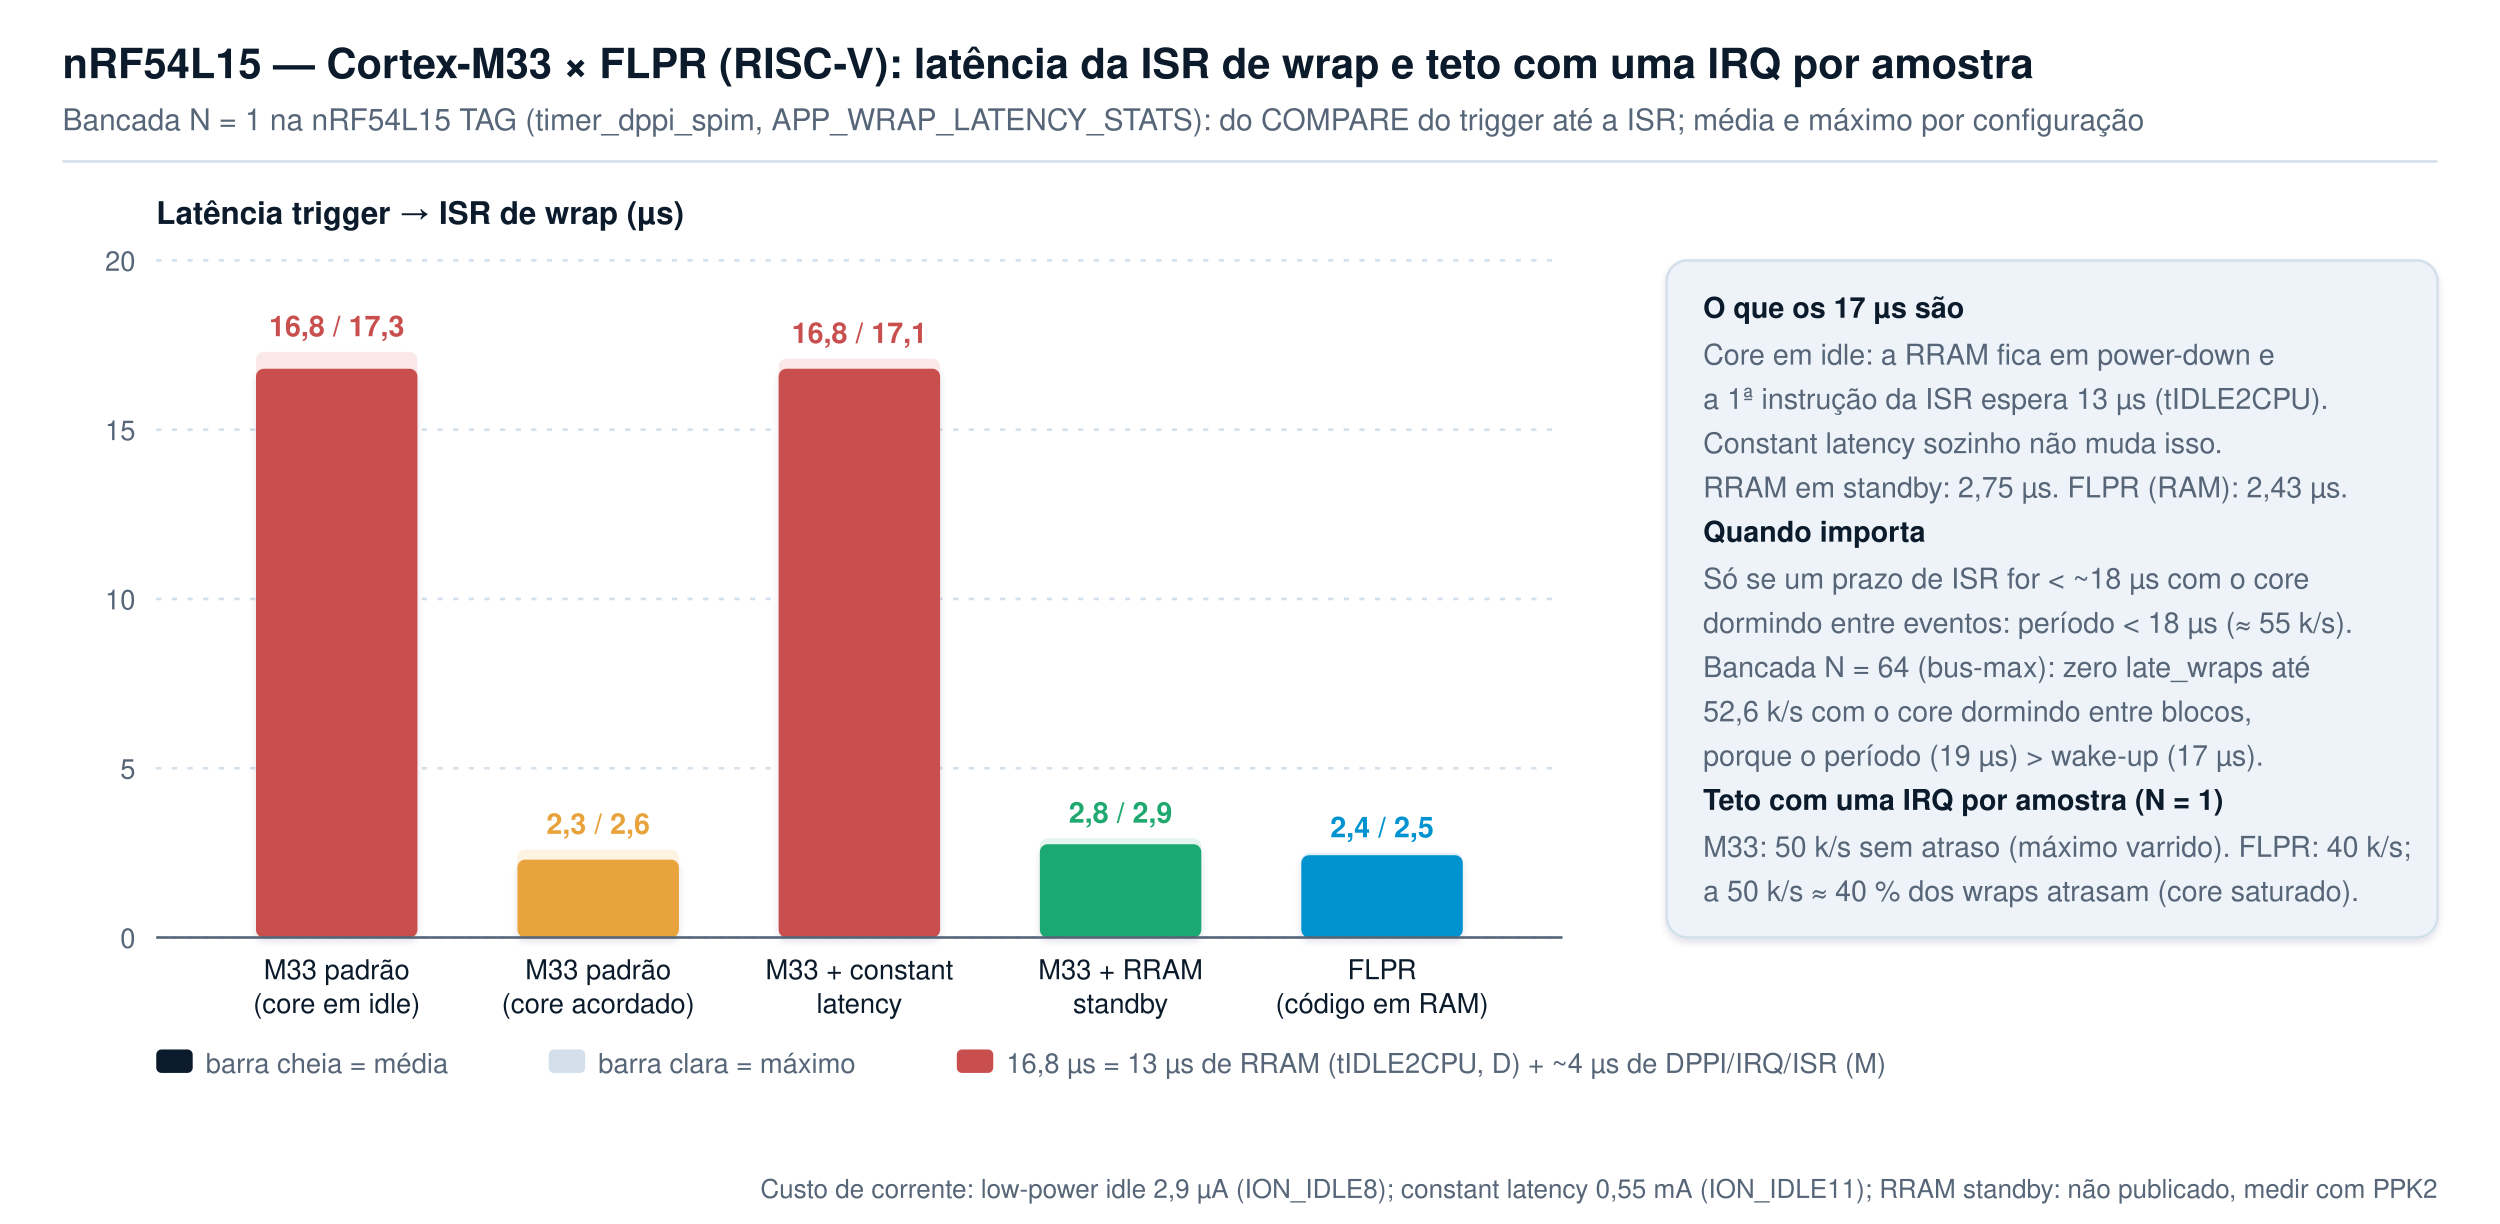
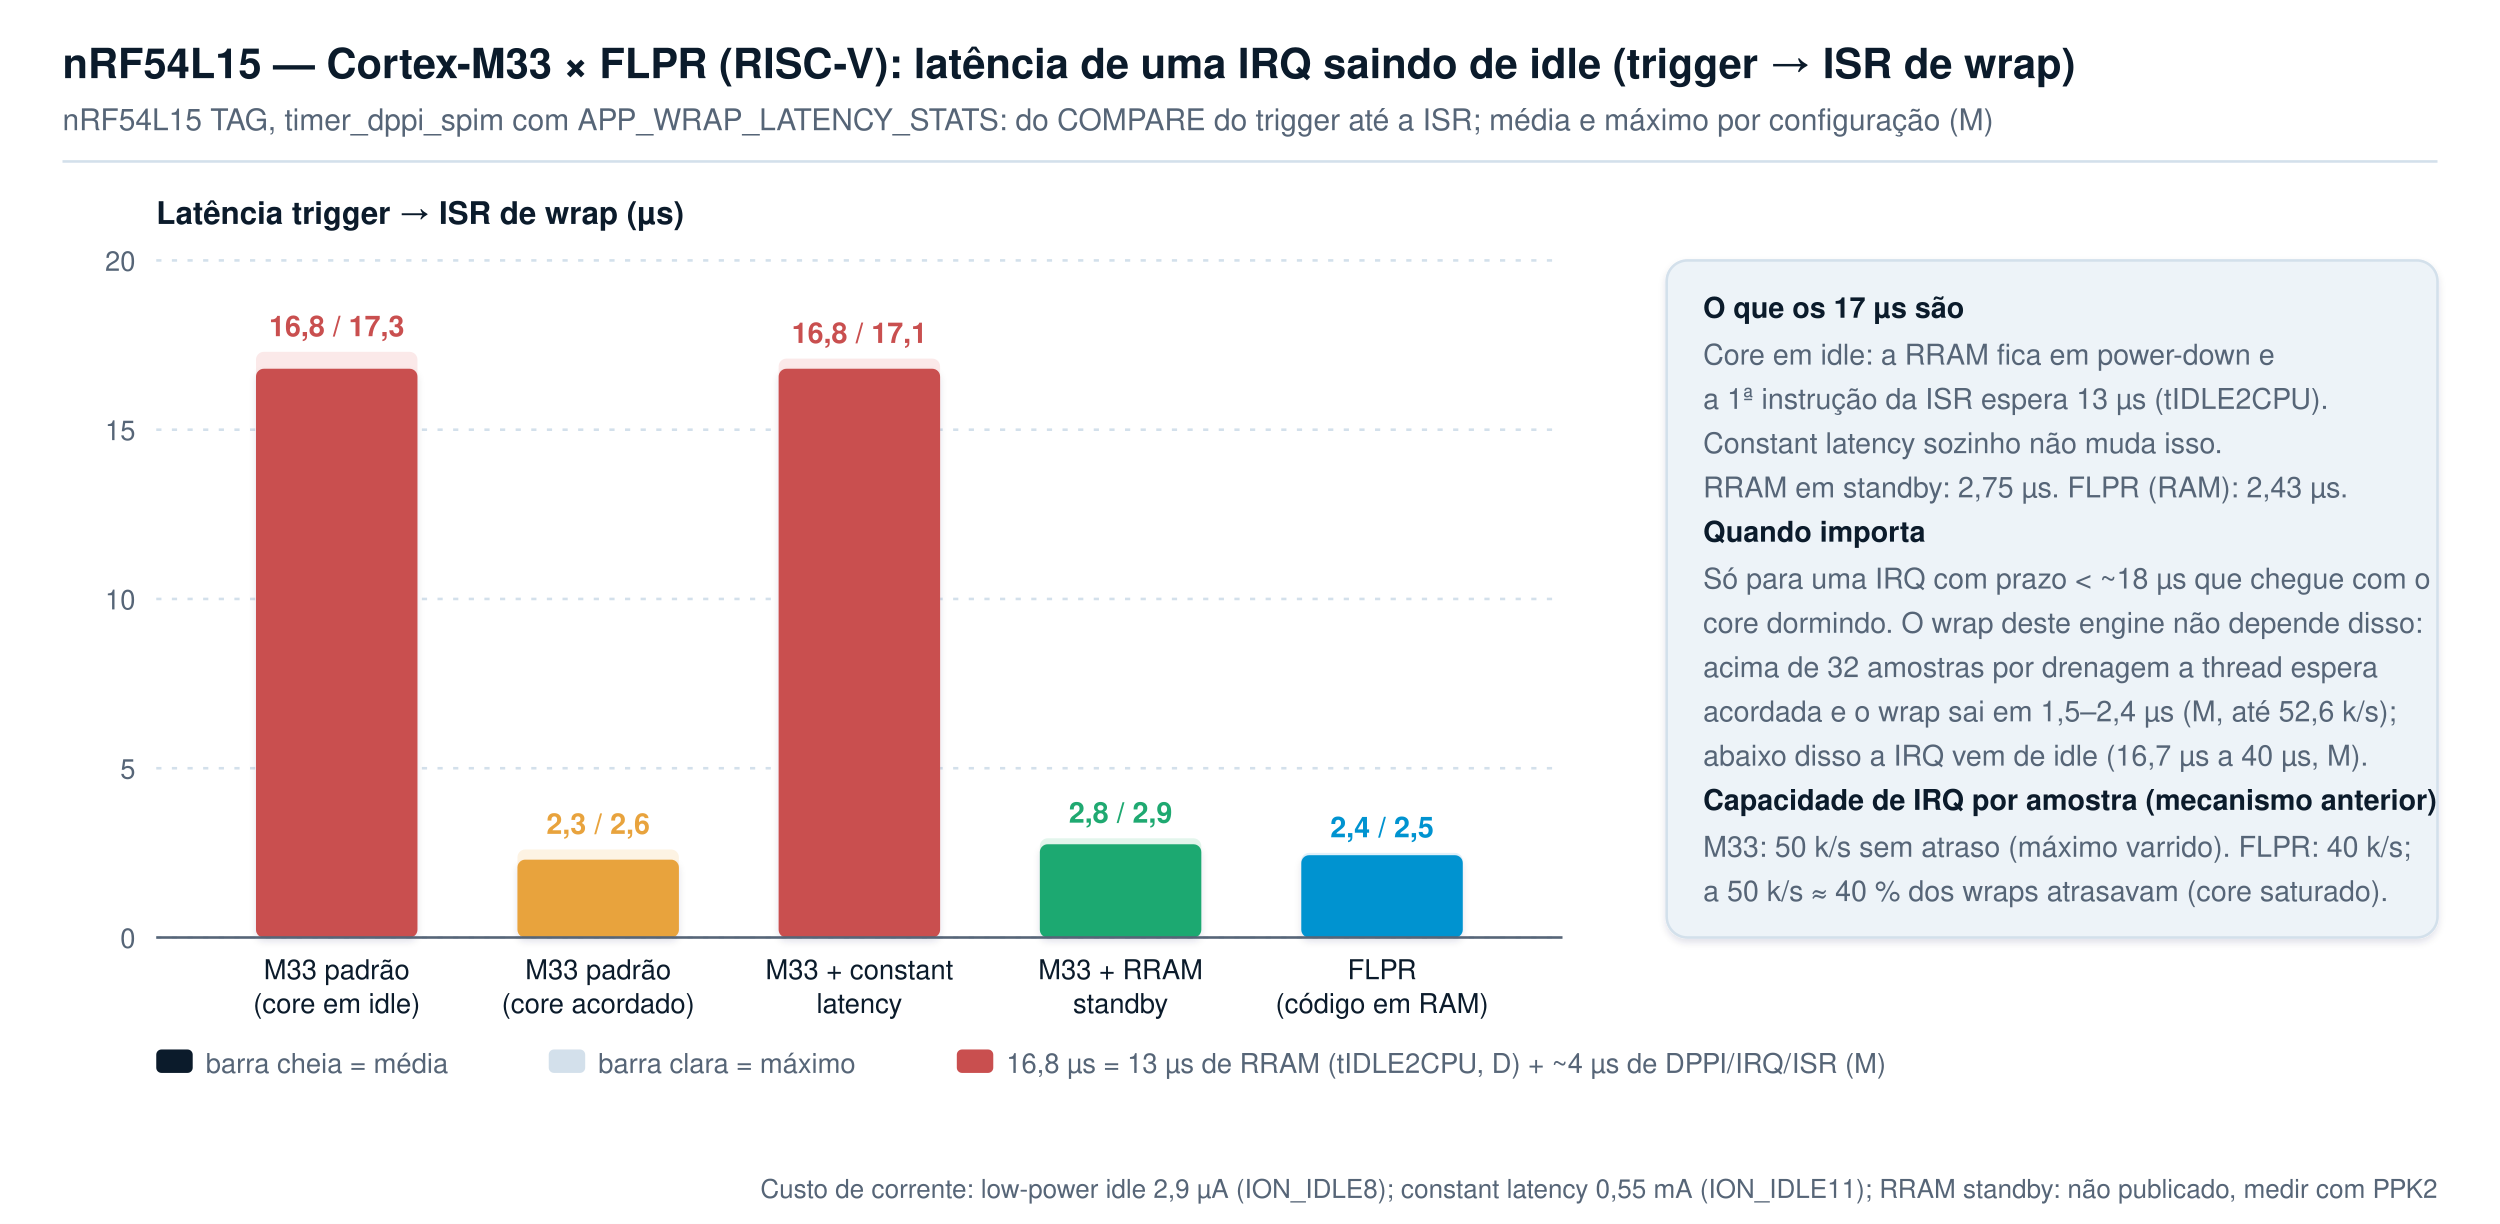
<svg xmlns="http://www.w3.org/2000/svg" width="960" height="470" viewBox="0 0 960 470">
  <defs>
    <marker id="arr" markerWidth="9" markerHeight="9" refX="7" refY="4.5" orient="auto" markerUnits="userSpaceOnUse">
      <path d="M0,0.5 L8,4.5 L0,8.5 z" fill="#566577" />
    </marker>
    <marker id="arr-blue" markerWidth="9" markerHeight="9" refX="7" refY="4.5" orient="auto" markerUnits="userSpaceOnUse">
      <path d="M0,0.5 L8,4.5 L0,8.5 z" fill="#0093D0" />
    </marker>
    <marker id="arr-green" markerWidth="9" markerHeight="9" refX="7" refY="4.5" orient="auto" markerUnits="userSpaceOnUse">
      <path d="M0,0.5 L8,4.5 L0,8.5 z" fill="#1FA971" />
    </marker>
    <marker id="arr-red" markerWidth="9" markerHeight="9" refX="7" refY="4.5" orient="auto" markerUnits="userSpaceOnUse">
      <path d="M0,0.5 L8,4.5 L0,8.5 z" fill="#C94F4F" />
    </marker>
    <filter id="shadow" x="-5%" y="-5%" width="110%" height="120%">
      <feDropShadow dx="0" dy="1.5" stdDeviation="1.5" flood-color="#00224E" flood-opacity="0.12" />
    </filter>
    <pattern id="hatch" width="6" height="6" patternUnits="userSpaceOnUse" patternTransform="rotate(45)">
      <line x1="0" y1="0" x2="0" y2="6" stroke="#D3E0EB" stroke-width="2" />
    </pattern>
  </defs>
  <rect width="100%" height="100%" fill="white" />
-   <text x="24" y="30" fill="#0B1B2B" font-family="Segoe UI, Helvetica Neue, Helvetica, Arial, sans-serif" font-size="16" font-weight="600">nRF54L15 — Cortex-M33 × FLPR (RISC-V): latência da ISR de wrap e teto com uma IRQ por amostra</text>
-   <text x="24" y="50" fill="#566577" font-family="Segoe UI, Helvetica Neue, Helvetica, Arial, sans-serif" font-size="11.5">Bancada N = 1 na nRF54L15 TAG (timer_dppi_spim, APP_WRAP_LATENCY_STATS): do COMPARE do trigger até a ISR; média e máximo por configuração</text>
+   <text x="24" y="30" fill="#0B1B2B" font-family="Segoe UI, Helvetica Neue, Helvetica, Arial, sans-serif" font-size="16" font-weight="600">nRF54L15 — Cortex-M33 × FLPR (RISC-V): latência de uma IRQ saindo de idle (trigger → ISR de wrap)</text>
+   <text x="24" y="50" fill="#566577" font-family="Segoe UI, Helvetica Neue, Helvetica, Arial, sans-serif" font-size="11.5">nRF54L15 TAG, timer_dppi_spim com APP_WRAP_LATENCY_STATS: do COMPARE do trigger até a ISR; média e máximo por configuração (M)</text>
  <line x1="24" y1="62" x2="936" y2="62" stroke="#D3E0EB" stroke-width="1" />
  <text x="60" y="86" fill="#0B1B2B" font-family="Segoe UI, Helvetica Neue, Helvetica, Arial, sans-serif" font-size="12" font-weight="600">Latência trigger → ISR de wrap (µs)</text>
  <line x1="60" y1="360.0" x2="600" y2="360.0" stroke="#D3E0EB" stroke-width="1" stroke-dasharray="2 4" />
  <text x="52" y="364.0" text-anchor="end" fill="#566577" font-family="Segoe UI, Helvetica Neue, Helvetica, Arial, sans-serif" font-size="10.5">0</text>
  <line x1="60" y1="295.0" x2="600" y2="295.0" stroke="#D3E0EB" stroke-width="1" stroke-dasharray="2 4" />
  <text x="52" y="299.0" text-anchor="end" fill="#566577" font-family="Segoe UI, Helvetica Neue, Helvetica, Arial, sans-serif" font-size="10.5">5</text>
  <line x1="60" y1="230.0" x2="600" y2="230.0" stroke="#D3E0EB" stroke-width="1" stroke-dasharray="2 4" />
  <text x="52" y="234.0" text-anchor="end" fill="#566577" font-family="Segoe UI, Helvetica Neue, Helvetica, Arial, sans-serif" font-size="10.5">10</text>
  <line x1="60" y1="165.0" x2="600" y2="165.0" stroke="#D3E0EB" stroke-width="1" stroke-dasharray="2 4" />
  <text x="52" y="169.0" text-anchor="end" fill="#566577" font-family="Segoe UI, Helvetica Neue, Helvetica, Arial, sans-serif" font-size="10.5">15</text>
  <line x1="60" y1="100.0" x2="600" y2="100.0" stroke="#D3E0EB" stroke-width="1" stroke-dasharray="2 4" />
  <text x="52" y="104.0" text-anchor="end" fill="#566577" font-family="Segoe UI, Helvetica Neue, Helvetica, Arial, sans-serif" font-size="10.5">20</text>
  <rect x="98.3" y="135.1" width="62" height="224.9" rx="3" fill="#FBE9E9" />
  <rect x="98.3" y="141.6" width="62" height="218.4" rx="3" fill="#C94F4F" filter="url(#shadow)" />
  <text x="129.3" y="129.1" text-anchor="middle" fill="#C94F4F" font-family="Segoe UI, Helvetica Neue, Helvetica, Arial, sans-serif" font-size="11" font-weight="600">16,8 / 17,3</text>
  <text x="129.3" y="376" text-anchor="middle" fill="#0B1B2B" font-family="Segoe UI, Helvetica Neue, Helvetica, Arial, sans-serif" font-size="10.5">M33 padrão</text>
  <text x="129.3" y="389" text-anchor="middle" fill="#0B1B2B" font-family="Segoe UI, Helvetica Neue, Helvetica, Arial, sans-serif" font-size="10.5">(core em idle)</text>
  <rect x="198.7" y="326.2" width="62" height="33.8" rx="3" fill="#FDF3E3" />
  <rect x="198.7" y="330.1" width="62" height="29.9" rx="3" fill="#E8A33D" filter="url(#shadow)" />
  <text x="229.7" y="320.2" text-anchor="middle" fill="#E8A33D" font-family="Segoe UI, Helvetica Neue, Helvetica, Arial, sans-serif" font-size="11" font-weight="600">2,3 / 2,6</text>
  <text x="229.7" y="376" text-anchor="middle" fill="#0B1B2B" font-family="Segoe UI, Helvetica Neue, Helvetica, Arial, sans-serif" font-size="10.5">M33 padrão</text>
  <text x="229.7" y="389" text-anchor="middle" fill="#0B1B2B" font-family="Segoe UI, Helvetica Neue, Helvetica, Arial, sans-serif" font-size="10.5">(core acordado)</text>
  <rect x="299.0" y="137.7" width="62" height="222.3" rx="3" fill="#FBE9E9" />
  <rect x="299.0" y="141.6" width="62" height="218.4" rx="3" fill="#C94F4F" filter="url(#shadow)" />
  <text x="330.0" y="131.7" text-anchor="middle" fill="#C94F4F" font-family="Segoe UI, Helvetica Neue, Helvetica, Arial, sans-serif" font-size="11" font-weight="600">16,8 / 17,1</text>
  <text x="330.0" y="376" text-anchor="middle" fill="#0B1B2B" font-family="Segoe UI, Helvetica Neue, Helvetica, Arial, sans-serif" font-size="10.5">M33 + constant</text>
  <text x="330.0" y="389" text-anchor="middle" fill="#0B1B2B" font-family="Segoe UI, Helvetica Neue, Helvetica, Arial, sans-serif" font-size="10.5">latency</text>
  <rect x="399.3" y="321.9" width="62" height="38.1" rx="3" fill="#E3F5EC" />
  <rect x="399.3" y="324.2" width="62" height="35.8" rx="3" fill="#1FA971" filter="url(#shadow)" />
  <text x="430.3" y="315.9" text-anchor="middle" fill="#1FA971" font-family="Segoe UI, Helvetica Neue, Helvetica, Arial, sans-serif" font-size="11" font-weight="600">2,8 / 2,9</text>
  <text x="430.3" y="376" text-anchor="middle" fill="#0B1B2B" font-family="Segoe UI, Helvetica Neue, Helvetica, Arial, sans-serif" font-size="10.5">M33 + RRAM</text>
  <text x="430.3" y="389" text-anchor="middle" fill="#0B1B2B" font-family="Segoe UI, Helvetica Neue, Helvetica, Arial, sans-serif" font-size="10.5">standby</text>
  <rect x="499.7" y="327.5" width="62" height="32.5" rx="3" fill="#E1F0FA" />
  <rect x="499.7" y="328.4" width="62" height="31.6" rx="3" fill="#0093D0" filter="url(#shadow)" />
  <text x="530.7" y="321.5" text-anchor="middle" fill="#0093D0" font-family="Segoe UI, Helvetica Neue, Helvetica, Arial, sans-serif" font-size="11" font-weight="600">2,4 / 2,5</text>
  <text x="530.7" y="376" text-anchor="middle" fill="#0B1B2B" font-family="Segoe UI, Helvetica Neue, Helvetica, Arial, sans-serif" font-size="10.5">FLPR</text>
  <text x="530.7" y="389" text-anchor="middle" fill="#0B1B2B" font-family="Segoe UI, Helvetica Neue, Helvetica, Arial, sans-serif" font-size="10.5">(código em RAM)</text>
  <line x1="60" y1="360" x2="600" y2="360" stroke="#566577" stroke-width="1" />
  <rect x="60" y="403" width="14" height="9" rx="2" fill="#0B1B2B" />
  <text x="79" y="412" fill="#566577" font-family="Segoe UI, Helvetica Neue, Helvetica, Arial, sans-serif" font-size="10.5">barra cheia = média</text>
  <rect x="210.715" y="403" width="14" height="9" rx="2" fill="#D3E0EB" />
  <text x="229.715" y="412" fill="#566577" font-family="Segoe UI, Helvetica Neue, Helvetica, Arial, sans-serif" font-size="10.5">barra clara = máximo</text>
  <rect x="367.415" y="403" width="14" height="9" rx="2" fill="#C94F4F" />
  <text x="386.415" y="412" fill="#566577" font-family="Segoe UI, Helvetica Neue, Helvetica, Arial, sans-serif" font-size="10.5">16,8 µs = 13 µs de RRAM (tIDLE2CPU, D) + ~4 µs de DPPI/IRQ/ISR (M)</text>
  <rect x="640" y="100" width="296" height="260" rx="8" fill="#EDF3F8" stroke="#D3E0EB" filter="url(#shadow)" />
  <text x="654" y="122" fill="#0B1B2B" font-family="Segoe UI, Helvetica Neue, Helvetica, Arial, sans-serif" font-size="11" font-weight="600">O que os 17 µs são</text>
  <text x="654" y="140" fill="#566577" font-family="Segoe UI, Helvetica Neue, Helvetica, Arial, sans-serif" font-size="11">Core em idle: a RRAM fica em power-down e</text>
  <text x="654" y="157" fill="#566577" font-family="Segoe UI, Helvetica Neue, Helvetica, Arial, sans-serif" font-size="11">a 1ª instrução da ISR espera 13 µs (tIDLE2CPU).</text>
  <text x="654" y="174" fill="#566577" font-family="Segoe UI, Helvetica Neue, Helvetica, Arial, sans-serif" font-size="11">Constant latency sozinho não muda isso.</text>
  <text x="654" y="191" fill="#566577" font-family="Segoe UI, Helvetica Neue, Helvetica, Arial, sans-serif" font-size="11">RRAM em standby: 2,75 µs. FLPR (RAM): 2,43 µs.</text>
  <text x="654" y="208" fill="#0B1B2B" font-family="Segoe UI, Helvetica Neue, Helvetica, Arial, sans-serif" font-size="11" font-weight="600">Quando importa</text>
-   <text x="654" y="226" fill="#566577" font-family="Segoe UI, Helvetica Neue, Helvetica, Arial, sans-serif" font-size="11">Só se um prazo de ISR for &lt; ~18 µs com o core</text>
-   <text x="654" y="243" fill="#566577" font-family="Segoe UI, Helvetica Neue, Helvetica, Arial, sans-serif" font-size="11">dormindo entre eventos: período &lt; 18 µs (≈ 55 k/s).</text>
-   <text x="654" y="260" fill="#566577" font-family="Segoe UI, Helvetica Neue, Helvetica, Arial, sans-serif" font-size="11">Bancada N = 64 (bus-max): zero late_wraps até</text>
-   <text x="654" y="277" fill="#566577" font-family="Segoe UI, Helvetica Neue, Helvetica, Arial, sans-serif" font-size="11">52,6 k/s com o core dormindo entre blocos,</text>
-   <text x="654" y="294" fill="#566577" font-family="Segoe UI, Helvetica Neue, Helvetica, Arial, sans-serif" font-size="11">porque o período (19 µs) &gt; wake-up (17 µs).</text>
-   <text x="654" y="311" fill="#0B1B2B" font-family="Segoe UI, Helvetica Neue, Helvetica, Arial, sans-serif" font-size="11" font-weight="600">Teto com uma IRQ por amostra (N = 1)</text>
+   <text x="654" y="226" fill="#566577" font-family="Segoe UI, Helvetica Neue, Helvetica, Arial, sans-serif" font-size="11">Só para uma IRQ com prazo &lt; ~18 µs que chegue com o</text>
+   <text x="654" y="243" fill="#566577" font-family="Segoe UI, Helvetica Neue, Helvetica, Arial, sans-serif" font-size="11">core dormindo. O wrap deste engine não depende disso:</text>
+   <text x="654" y="260" fill="#566577" font-family="Segoe UI, Helvetica Neue, Helvetica, Arial, sans-serif" font-size="11">acima de 32 amostras por drenagem a thread espera</text>
+   <text x="654" y="277" fill="#566577" font-family="Segoe UI, Helvetica Neue, Helvetica, Arial, sans-serif" font-size="11">acordada e o wrap sai em 1,5–2,4 µs (M, até 52,6 k/s);</text>
+   <text x="654" y="294" fill="#566577" font-family="Segoe UI, Helvetica Neue, Helvetica, Arial, sans-serif" font-size="11">abaixo disso a IRQ vem de idle (16,7 µs a 40 µs, M).</text>
+   <text x="654" y="311" fill="#0B1B2B" font-family="Segoe UI, Helvetica Neue, Helvetica, Arial, sans-serif" font-size="11" font-weight="600">Capacidade de IRQ por amostra (mecanismo anterior)</text>
  <text x="654" y="329" fill="#566577" font-family="Segoe UI, Helvetica Neue, Helvetica, Arial, sans-serif" font-size="11">M33: 50 k/s sem atraso (máximo varrido). FLPR: 40 k/s;</text>
-   <text x="654" y="346" fill="#566577" font-family="Segoe UI, Helvetica Neue, Helvetica, Arial, sans-serif" font-size="11">a 50 k/s ≈ 40 % dos wraps atrasam (core saturado).</text>
+   <text x="654" y="346" fill="#566577" font-family="Segoe UI, Helvetica Neue, Helvetica, Arial, sans-serif" font-size="11">a 50 k/s ≈ 40 % dos wraps atrasavam (core saturado).</text>
  <text x="936" y="460" text-anchor="end" fill="#566577" font-family="Segoe UI, Helvetica Neue, Helvetica, Arial, sans-serif" font-size="10">Custo de corrente: low-power idle 2,9 µA (ION_IDLE8); constant latency 0,55 mA (ION_IDLE11); RRAM standby: não publicado, medir com PPK2</text>
</svg>
